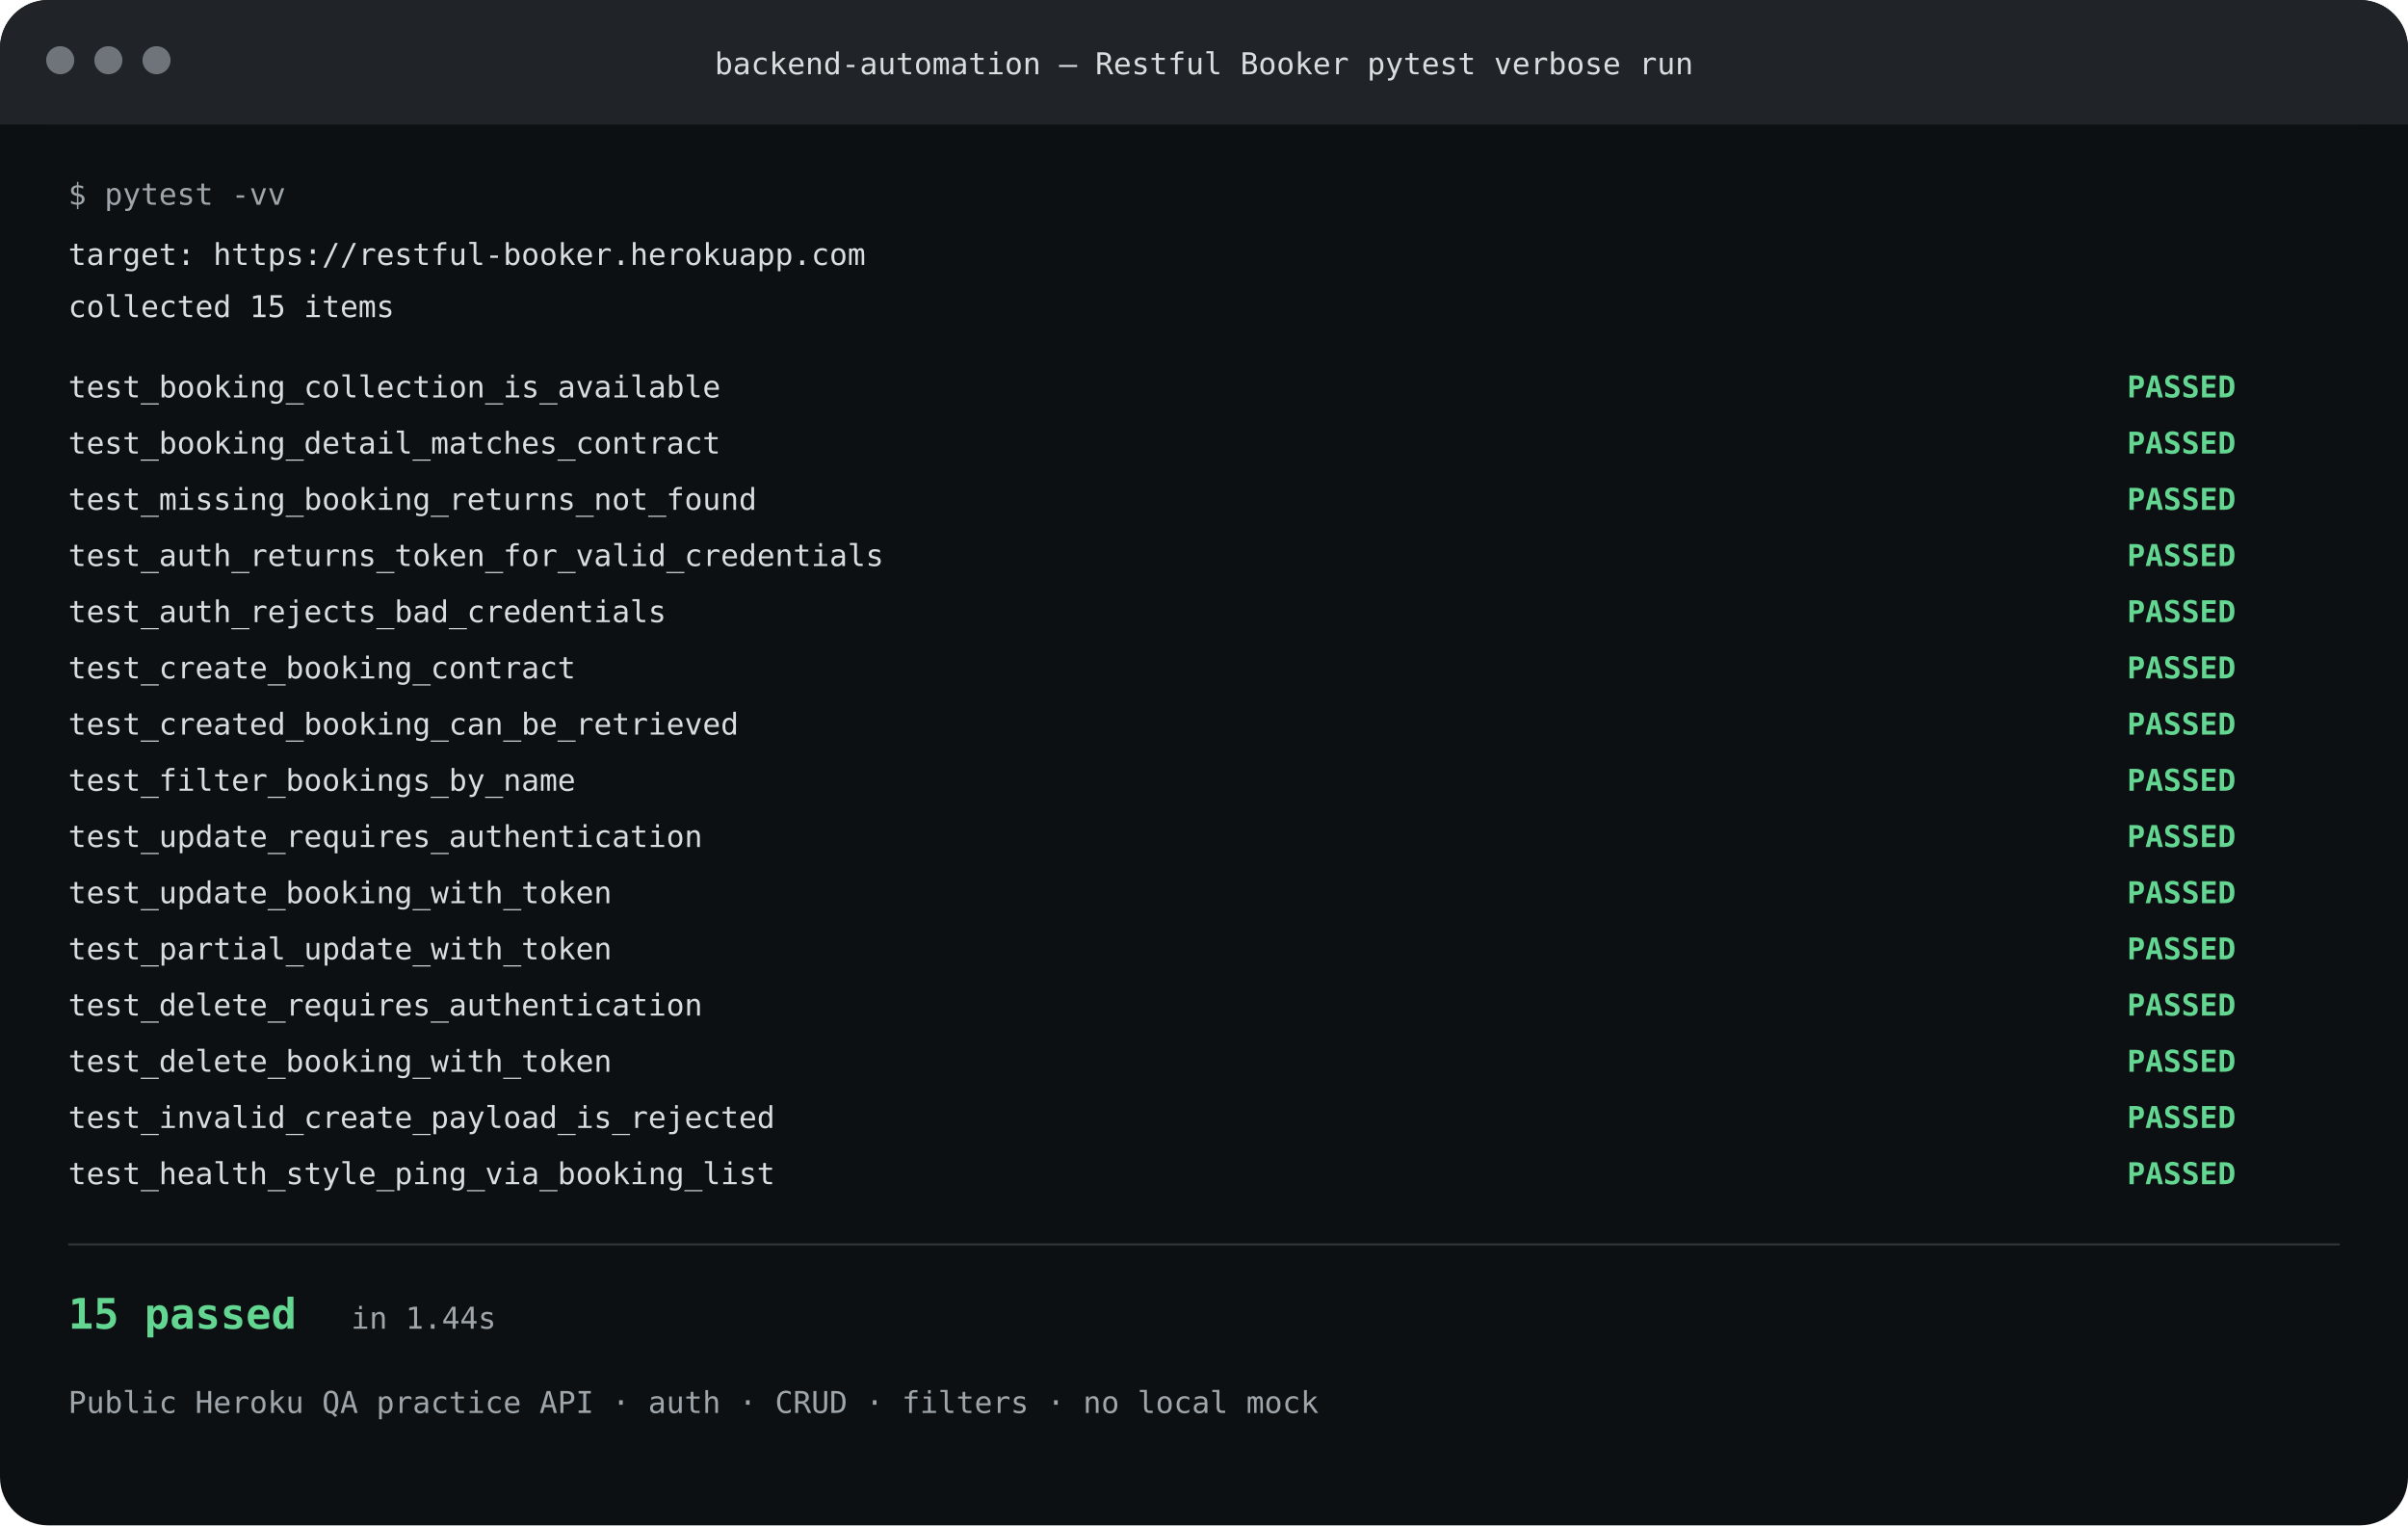
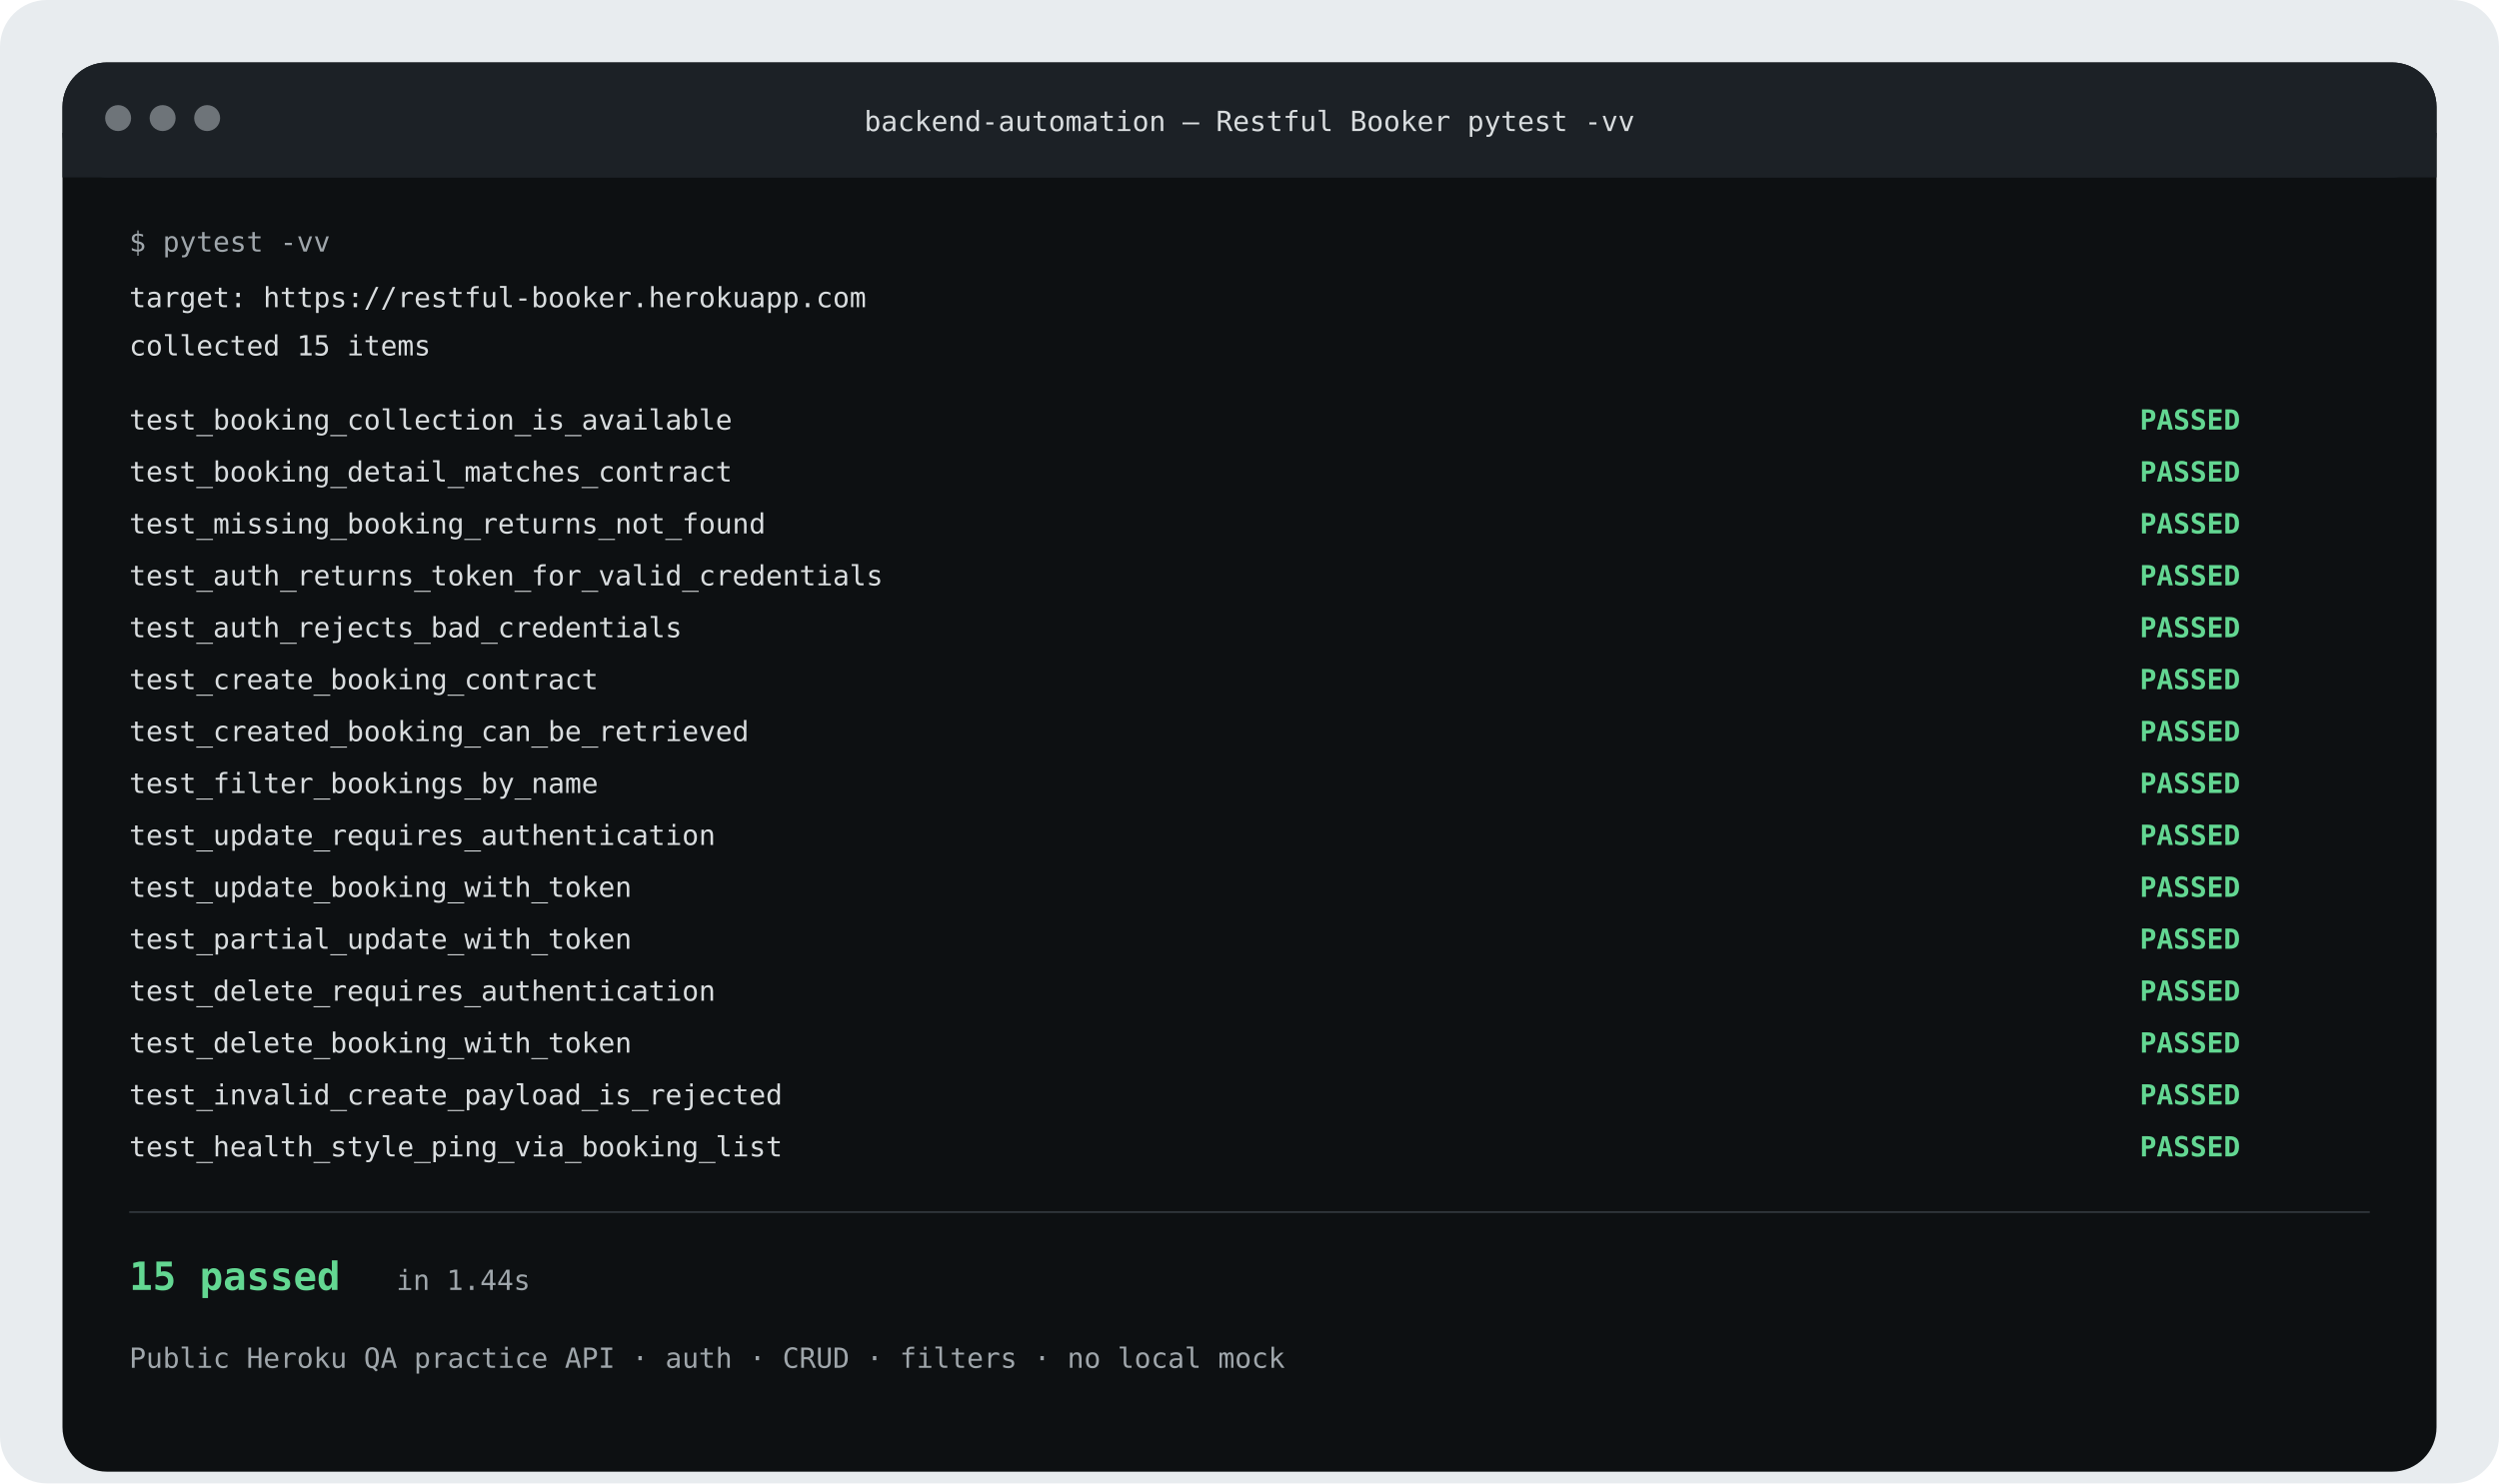
- <svg xmlns="http://www.w3.org/2000/svg" width="1200" height="760" viewBox="0 0 1200 760" role="img" aria-labelledby="title desc">
-   <rect width="1200" height="760" rx="24" fill="#0d1012" />
-   <rect width="1200" height="62" rx="24" fill="#202428" />
-   <rect y="38" width="1200" height="24" fill="#202428" />
-   <circle cx="30" cy="30" r="7" fill="#6e7479" />
-   <circle cx="54" cy="30" r="7" fill="#6e7479" />
-   <circle cx="78" cy="30" r="7" fill="#6e7479" />
-   <text x="600" y="37" text-anchor="middle" fill="#d9dddf" font-family="ui-monospace, SFMono-Regular, Menlo, monospace" font-size="15">backend-automation — Restful Booker pytest verbose run</text>
-   <g font-family="ui-monospace, SFMono-Regular, Menlo, monospace" font-size="15">
-     <text x="34" y="102" fill="#9fa6ab">$ pytest -vv</text>
-     <text x="34" y="132" fill="#d9dddf">target: https://restful-booker.herokuapp.com</text>
-     <text x="34" y="158" fill="#d9dddf">collected 15 items</text>
-     <g fill="#d9dddf">
-       <text x="34" y="198">test_booking_collection_is_available</text>
-       <text x="34" y="226">test_booking_detail_matches_contract</text>
-       <text x="34" y="254">test_missing_booking_returns_not_found</text>
-       <text x="34" y="282">test_auth_returns_token_for_valid_credentials</text>
-       <text x="34" y="310">test_auth_rejects_bad_credentials</text>
-       <text x="34" y="338">test_create_booking_contract</text>
-       <text x="34" y="366">test_created_booking_can_be_retrieved</text>
-       <text x="34" y="394">test_filter_bookings_by_name</text>
-       <text x="34" y="422">test_update_requires_authentication</text>
-       <text x="34" y="450">test_update_booking_with_token</text>
-       <text x="34" y="478">test_partial_update_with_token</text>
-       <text x="34" y="506">test_delete_requires_authentication</text>
-       <text x="34" y="534">test_delete_booking_with_token</text>
-       <text x="34" y="562">test_invalid_create_payload_is_rejected</text>
-       <text x="34" y="590">test_health_style_ping_via_booking_list</text>
+ <svg xmlns="http://www.w3.org/2000/svg" width="1280" height="760" viewBox="0 0 1280 760" role="img" aria-labelledby="title desc">
+   <rect width="1280" height="760" rx="24" fill="#e8ecef" />
+   <g transform="translate(32, 32) scale(0.95)">
+     <rect width="1280" height="760" rx="24" fill="#0d1012" />
+     <rect width="1280" height="62" rx="24" fill="#1c2126" />
+     <rect y="38" width="1280" height="24" fill="#1c2126" />
+     <circle cx="30" cy="30" r="7" fill="#6e7479" />
+     <circle cx="54" cy="30" r="7" fill="#6e7479" />
+     <circle cx="78" cy="30" r="7" fill="#6e7479" />
+     <text x="640" y="37" text-anchor="middle" fill="#d9dddf" font-family="ui-monospace, SFMono-Regular, Menlo, monospace" font-size="15">backend-automation — Restful Booker pytest -vv</text>
+     <g font-family="ui-monospace, SFMono-Regular, Menlo, monospace" font-size="15">
+       <text x="36" y="102" fill="#9fa6ab">$ pytest -vv</text>
+       <text x="36" y="132" fill="#d9dddf">target: https://restful-booker.herokuapp.com</text>
+       <text x="36" y="158" fill="#d9dddf">collected 15 items</text>
+       <g fill="#d9dddf">
+         <text x="36" y="198">test_booking_collection_is_available</text>
+         <text x="36" y="226">test_booking_detail_matches_contract</text>
+         <text x="36" y="254">test_missing_booking_returns_not_found</text>
+         <text x="36" y="282">test_auth_returns_token_for_valid_credentials</text>
+         <text x="36" y="310">test_auth_rejects_bad_credentials</text>
+         <text x="36" y="338">test_create_booking_contract</text>
+         <text x="36" y="366">test_created_booking_can_be_retrieved</text>
+         <text x="36" y="394">test_filter_bookings_by_name</text>
+         <text x="36" y="422">test_update_requires_authentication</text>
+         <text x="36" y="450">test_update_booking_with_token</text>
+         <text x="36" y="478">test_partial_update_with_token</text>
+         <text x="36" y="506">test_delete_requires_authentication</text>
+         <text x="36" y="534">test_delete_booking_with_token</text>
+         <text x="36" y="562">test_invalid_create_payload_is_rejected</text>
+         <text x="36" y="590">test_health_style_ping_via_booking_list</text>
+       </g>
+       <g fill="#63d792" font-weight="700">
+         <text x="1120" y="198">PASSED</text>
+         <text x="1120" y="226">PASSED</text>
+         <text x="1120" y="254">PASSED</text>
+         <text x="1120" y="282">PASSED</text>
+         <text x="1120" y="310">PASSED</text>
+         <text x="1120" y="338">PASSED</text>
+         <text x="1120" y="366">PASSED</text>
+         <text x="1120" y="394">PASSED</text>
+         <text x="1120" y="422">PASSED</text>
+         <text x="1120" y="450">PASSED</text>
+         <text x="1120" y="478">PASSED</text>
+         <text x="1120" y="506">PASSED</text>
+         <text x="1120" y="534">PASSED</text>
+         <text x="1120" y="562">PASSED</text>
+         <text x="1120" y="590">PASSED</text>
+       </g>
+       <line x1="36" y1="620" x2="1244" y2="620" stroke="#30363b" />
+       <text x="36" y="662" fill="#63d792" font-size="21" font-weight="700">15 passed</text>
+       <text x="180" y="662" fill="#9fa6ab">in 1.44s</text>
+       <text x="36" y="704" fill="#9fa6ab">Public Heroku QA practice API · auth · CRUD · filters · no local mock</text>
    </g>
-     <g fill="#63d792" font-weight="700">
-       <text x="1060" y="198">PASSED</text>
-       <text x="1060" y="226">PASSED</text>
-       <text x="1060" y="254">PASSED</text>
-       <text x="1060" y="282">PASSED</text>
-       <text x="1060" y="310">PASSED</text>
-       <text x="1060" y="338">PASSED</text>
-       <text x="1060" y="366">PASSED</text>
-       <text x="1060" y="394">PASSED</text>
-       <text x="1060" y="422">PASSED</text>
-       <text x="1060" y="450">PASSED</text>
-       <text x="1060" y="478">PASSED</text>
-       <text x="1060" y="506">PASSED</text>
-       <text x="1060" y="534">PASSED</text>
-       <text x="1060" y="562">PASSED</text>
-       <text x="1060" y="590">PASSED</text>
-     </g>
-     <line x1="34" y1="620" x2="1166" y2="620" stroke="#30363b" />
-     <text x="34" y="662" fill="#63d792" font-size="21" font-weight="700">15 passed</text>
-     <text x="175" y="662" fill="#9fa6ab">in 1.44s</text>
-     <text x="34" y="704" fill="#9fa6ab">Public Heroku QA practice API · auth · CRUD · filters · no local mock</text>
  </g>
</svg>
